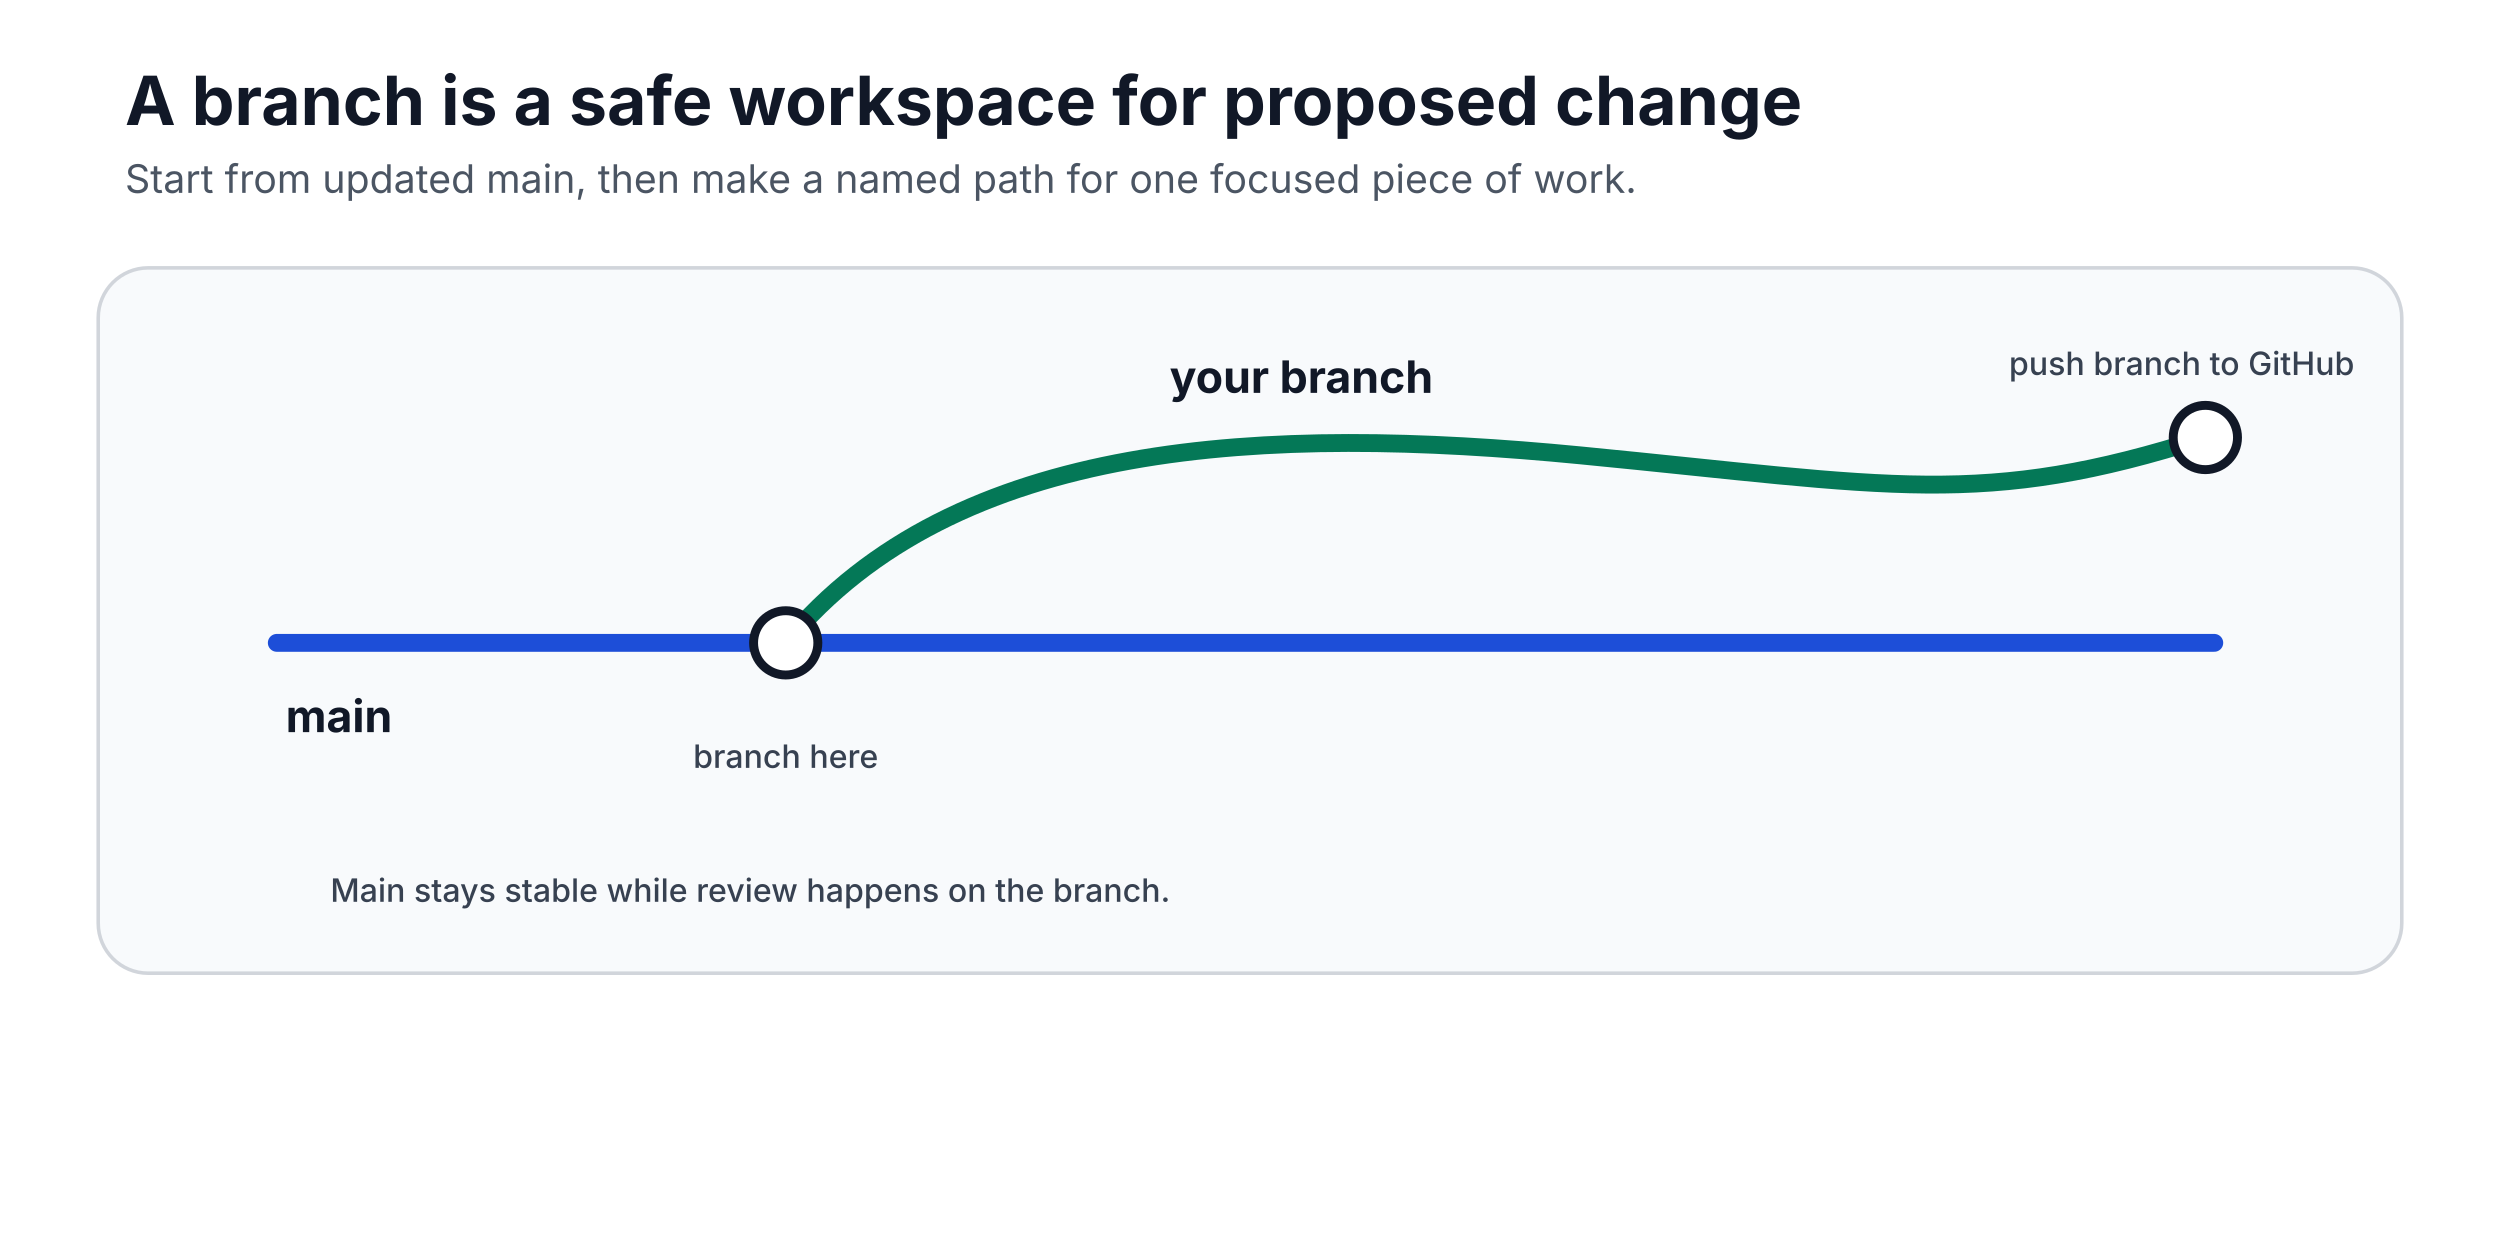
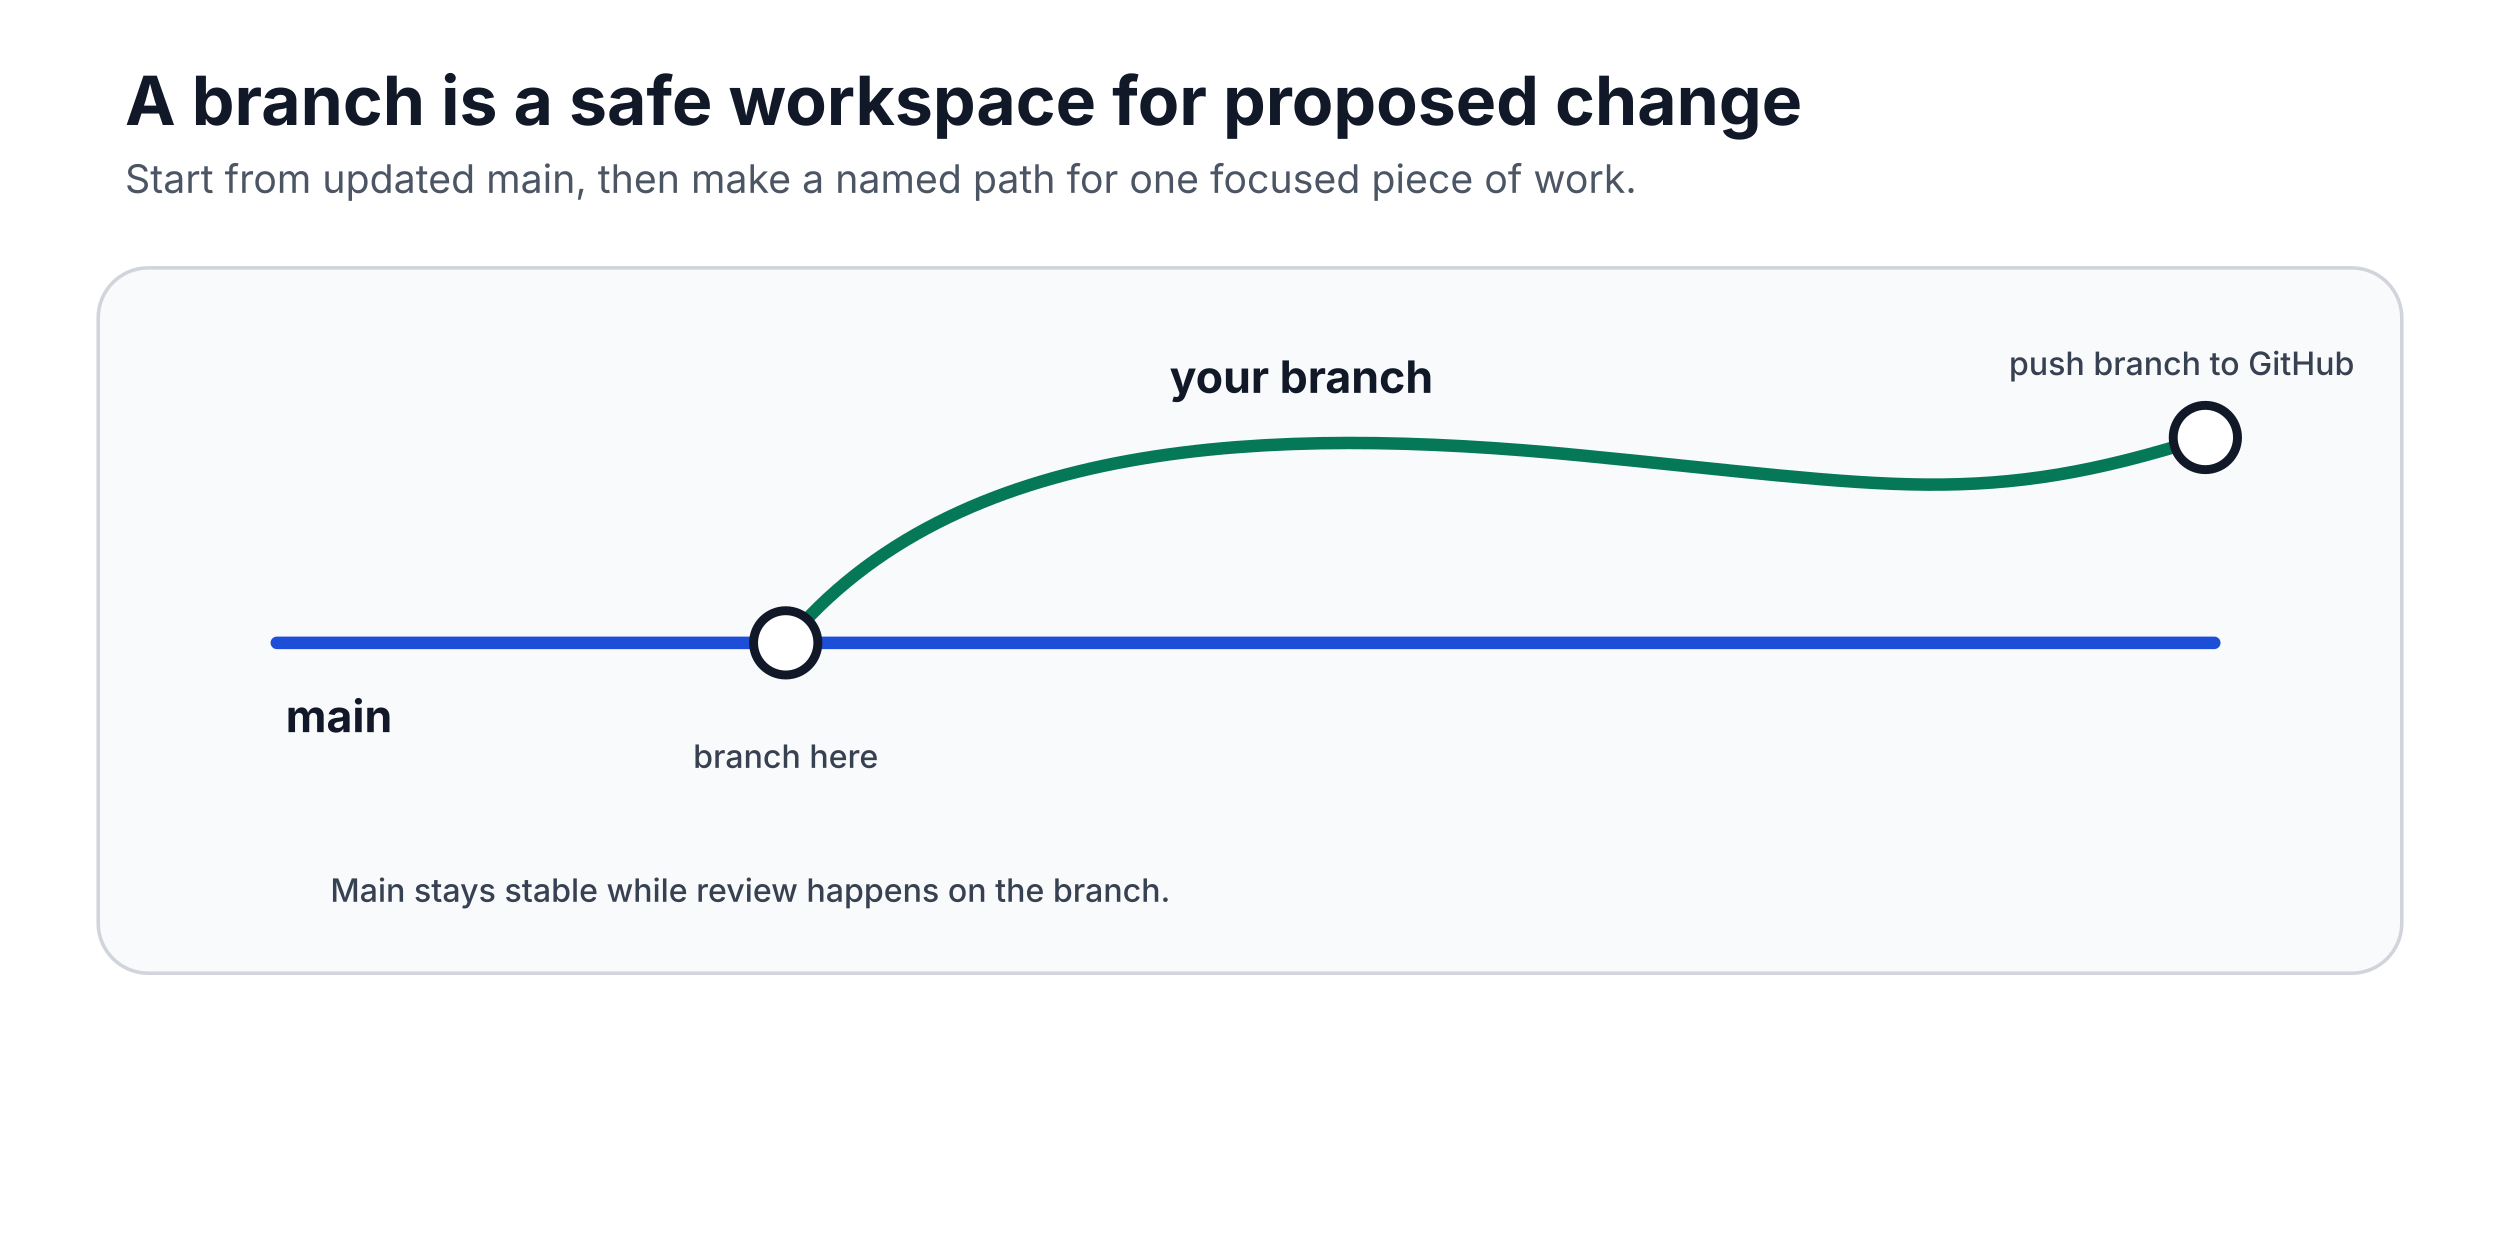
<svg xmlns="http://www.w3.org/2000/svg" width="1400" height="700" viewBox="0 0 1400 700" role="img" aria-labelledby="title desc">
  <defs>
-     <marker id="arrow" markerWidth="12" markerHeight="12" refX="10" refY="6" orient="auto" markerUnits="strokeWidth">
-       <path d="M 0 0 L 12 6 L 0 12 z" fill="#1f2937" />
+     <marker id="arrow" markerWidth="7" markerHeight="7" refX="6" refY="3.5" orient="auto" markerUnits="userSpaceOnUse">
+       <path d="M 0 0 L 7 3.5 L 0 7 z" fill="#1f2937" />
    </marker>
    <style>
      .bg { fill:#ffffff; }
      .panel { fill:#f8fafc; stroke:#d1d5db; stroke-width:2; rx:28; }
      .box { fill:#ffffff; stroke:#1f2937; stroke-width:4; rx:18; }
      .box-blue { fill:#eff6ff; stroke:#1d4ed8; }
      .box-green { fill:#ecfdf5; stroke:#047857; }
      .box-teal { fill:#ecfeff; stroke:#0f766e; }
      .box-amber { fill:#fffbeb; stroke:#b45309; }
      .box-purple { fill:#f5f3ff; stroke:#6d28d9; }
      .title { font: 700 38px -apple-system,BlinkMacSystemFont,'Segoe UI',sans-serif; fill:#111827; }
      .subtitle { font: 400 22px -apple-system,BlinkMacSystemFont,'Segoe UI',sans-serif; fill:#4b5563; }
      .label { font: 700 25px -apple-system,BlinkMacSystemFont,'Segoe UI',sans-serif; fill:#111827; }
      .small { font: 500 18px -apple-system,BlinkMacSystemFont,'Segoe UI',sans-serif; fill:#374151; }
      .tiny { font: 500 15px -apple-system,BlinkMacSystemFont,'Segoe UI',sans-serif; fill:#4b5563; }
-       .arrow { stroke:#1f2937; stroke-width:5; fill:none; stroke-linecap:round; marker-end:url(#arrow); }
+       .arrow { stroke:#1f2937; stroke-width:3.5; fill:none; stroke-linecap:round; marker-end:url(#arrow); }
      .dash { stroke-dasharray:12 10; }
    </style>
  </defs>
  <rect class="bg" width="100%" height="100%" />
  <text x="70" y="70" class="title">A branch is a safe workspace for proposed change</text>
  <text x="70" y="108" class="subtitle">Start from updated main, then make a named path for one focused piece of work.</text>
  <rect x="55" y="150" width="1290" height="395" class="panel" />
-   <path d="M 155 360 C 380 360, 595 360, 820 360 S 1130 360, 1240 360" stroke="#1d4ed8" stroke-width="10" fill="none" stroke-linecap="round" />
+   <path d="M 155 360 C 380 360, 595 360, 820 360 S 1130 360, 1240 360" stroke="#1d4ed8" stroke-width="7" fill="none" stroke-linecap="round" />
  <text x="160" y="410" class="label">main</text>
-   <path d="M 440 360 C 535 245, 710 238, 885 255 S 1110 285, 1235 245" stroke="#047857" stroke-width="10" fill="none" stroke-linecap="round" />
+   <path d="M 440 360 C 535 245, 710 238, 885 255 S 1110 285, 1235 245" stroke="#047857" stroke-width="7" fill="none" stroke-linecap="round" />
  <text x="655" y="220" class="label">your branch</text>
  <circle cx="440" cy="360" r="18" fill="#ffffff" stroke="#111827" stroke-width="5" />
  <text x="440" y="430" text-anchor="middle" class="small">branch here</text>
  <circle cx="1235" cy="245" r="18" fill="#ffffff" stroke="#111827" stroke-width="5" />
  <text x="1125" y="210" class="small">push branch to GitHub</text>
  <rect x="185" y="485" width="1030" height="36" fill="#ffffff" opacity="0" />
  <text x="185" y="505" class="small">Main stays stable while review happens on the branch.</text>
</svg>
